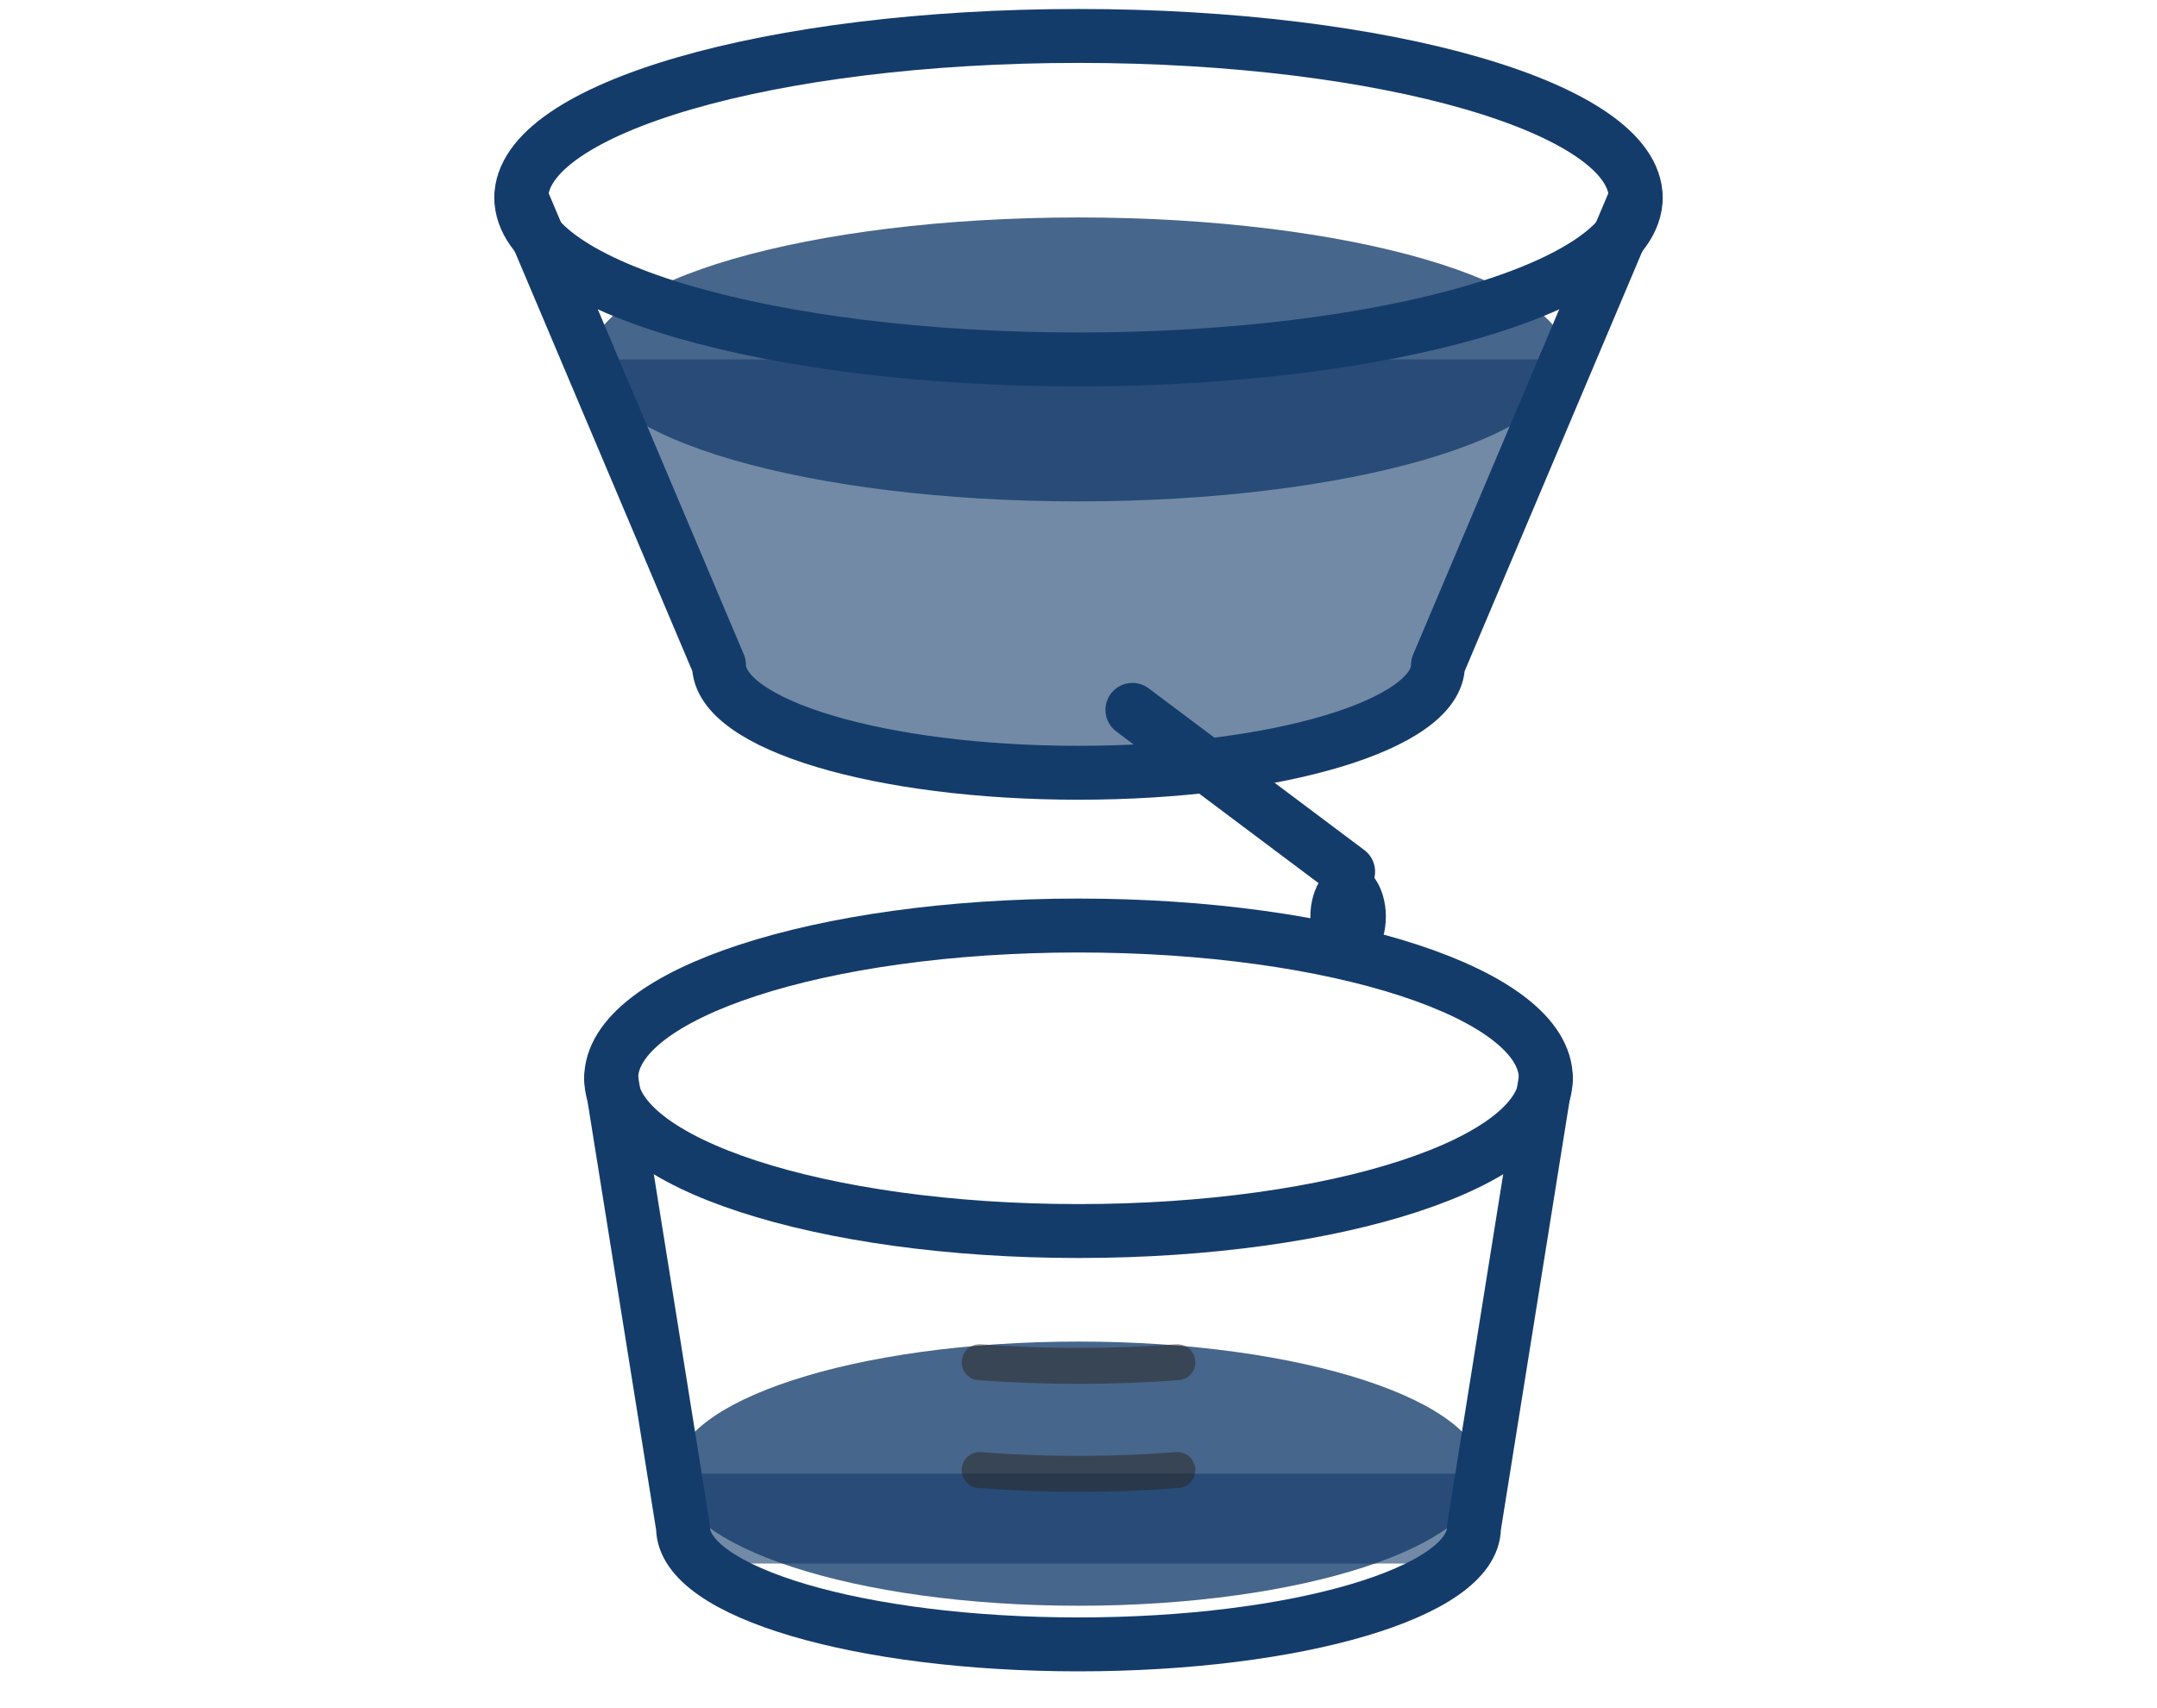
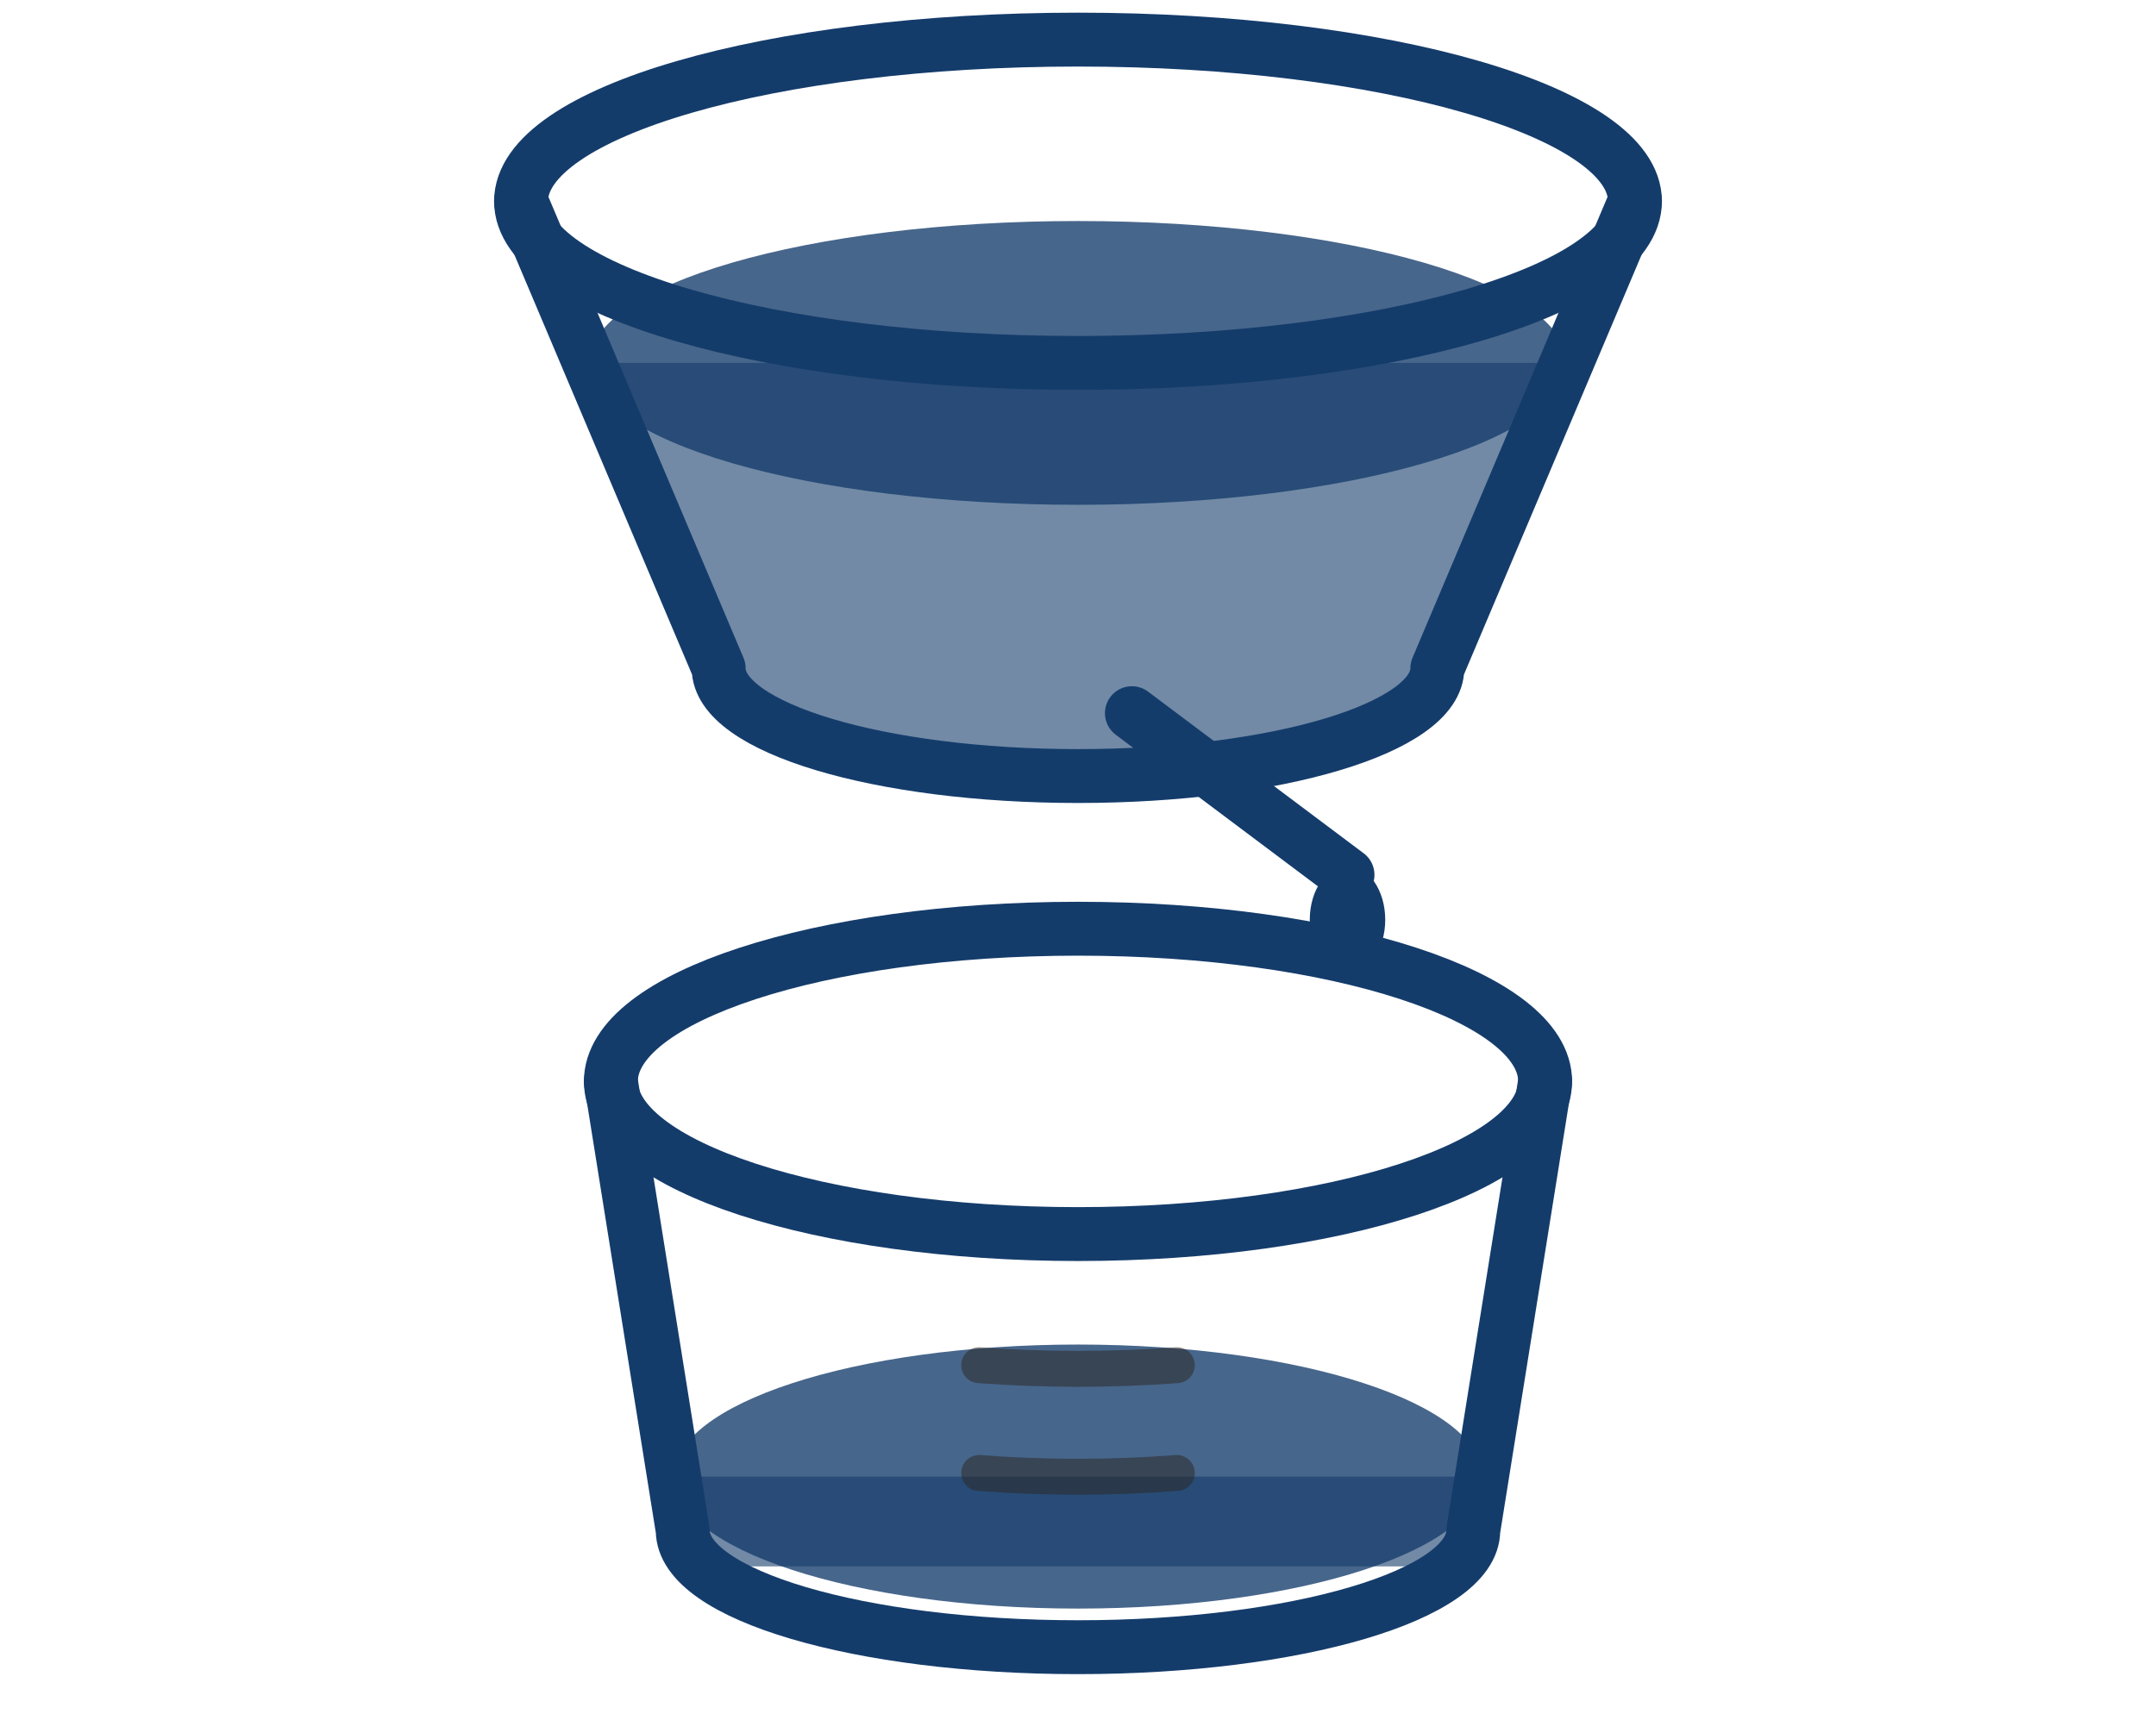
- <svg xmlns="http://www.w3.org/2000/svg" width="240" height="190" viewBox="0 0 240 190">
+ <svg xmlns="http://www.w3.org/2000/svg" width="122" height="97" viewBox="0 0 240 190">
  <defs>
    <clipPath id="w-up">
      <path d="M54 0 L186 0 L160 74 A40 12 0 0 1 80 74 Z" />
    </clipPath>
    <clipPath id="w-lo">
      <path d="M64 100 L176 100 L164 170 A44 13 0 0 1 76 170 Z" />
    </clipPath>
  </defs>
  <g clip-path="url(#w-up)">
    <rect x="54" y="40" width="132" height="52" fill="#143C6B" fill-opacity="0.60">
      <animate attributeName="y" values="40;70" dur="8s" repeatCount="indefinite" />
      <animate attributeName="height" values="52;22" dur="8s" repeatCount="indefinite" />
    </rect>
  </g>
  <ellipse cx="120" cy="40" rx="54.4" ry="15.8" fill="#143C6B" fill-opacity="0.78">
    <animate attributeName="cy" values="40;70" dur="8s" repeatCount="indefinite" />
    <animate attributeName="rx" values="54.4;41.7" dur="8s" repeatCount="indefinite" />
    <animate attributeName="ry" values="15.8;12.1" dur="8s" repeatCount="indefinite" />
  </ellipse>
  <ellipse cx="120" cy="22" rx="62" ry="18" fill="none" stroke="#143C6B" stroke-width="6" />
  <path d="M58 22 L80 74 A40 12 0 0 0 160 74 L182 22" fill="none" stroke="#143C6B" stroke-width="6" stroke-linecap="round" stroke-linejoin="round" />
  <line x1="126" y1="79" x2="150" y2="97" stroke="#143C6B" stroke-width="6" stroke-linecap="round" />
  <ellipse cx="150" cy="102" rx="4.2" ry="6" fill="#143C6B">
    <animate attributeName="cy" values="102;130" dur="1s" repeatCount="indefinite" />
    <animate attributeName="opacity" values="1;1;0" keyTimes="0;0.8;1" dur="1s" repeatCount="indefinite" />
  </ellipse>
  <g clip-path="url(#w-lo)">
    <rect x="64" y="164" width="112" height="10" fill="#143C6B" fill-opacity="0.60">
      <animate attributeName="y" values="164;128" dur="8s" repeatCount="indefinite" />
      <animate attributeName="height" values="22;58" dur="8s" repeatCount="indefinite" />
    </rect>
  </g>
  <ellipse cx="120" cy="164" rx="45.0" ry="14.7" fill="#143C6B" fill-opacity="0.78">
    <animate attributeName="cy" values="164;128" dur="8s" repeatCount="indefinite" />
    <animate attributeName="rx" values="45.0;50.7" dur="8s" repeatCount="indefinite" />
    <animate attributeName="ry" values="14.7;16.6" dur="8s" repeatCount="indefinite" />
  </ellipse>
  <ellipse cx="120" cy="120" rx="52" ry="17" fill="none" stroke="#143C6B" stroke-width="6" />
  <path d="M68 120 L76 170 A44 13 0 0 0 164 170 L172 120" fill="none" stroke="#143C6B" stroke-width="6" stroke-linecap="round" stroke-linejoin="round" />
  <g fill="none" stroke="#2A2520" stroke-opacity="0.5" stroke-width="4" stroke-linecap="round">
    <path d="M109 151.6 A49.5 16.2 0 0 0 131 151.6" />
    <path d="M109 163.6 A47.4 15.5 0 0 0 131 163.6" />
  </g>
</svg>
